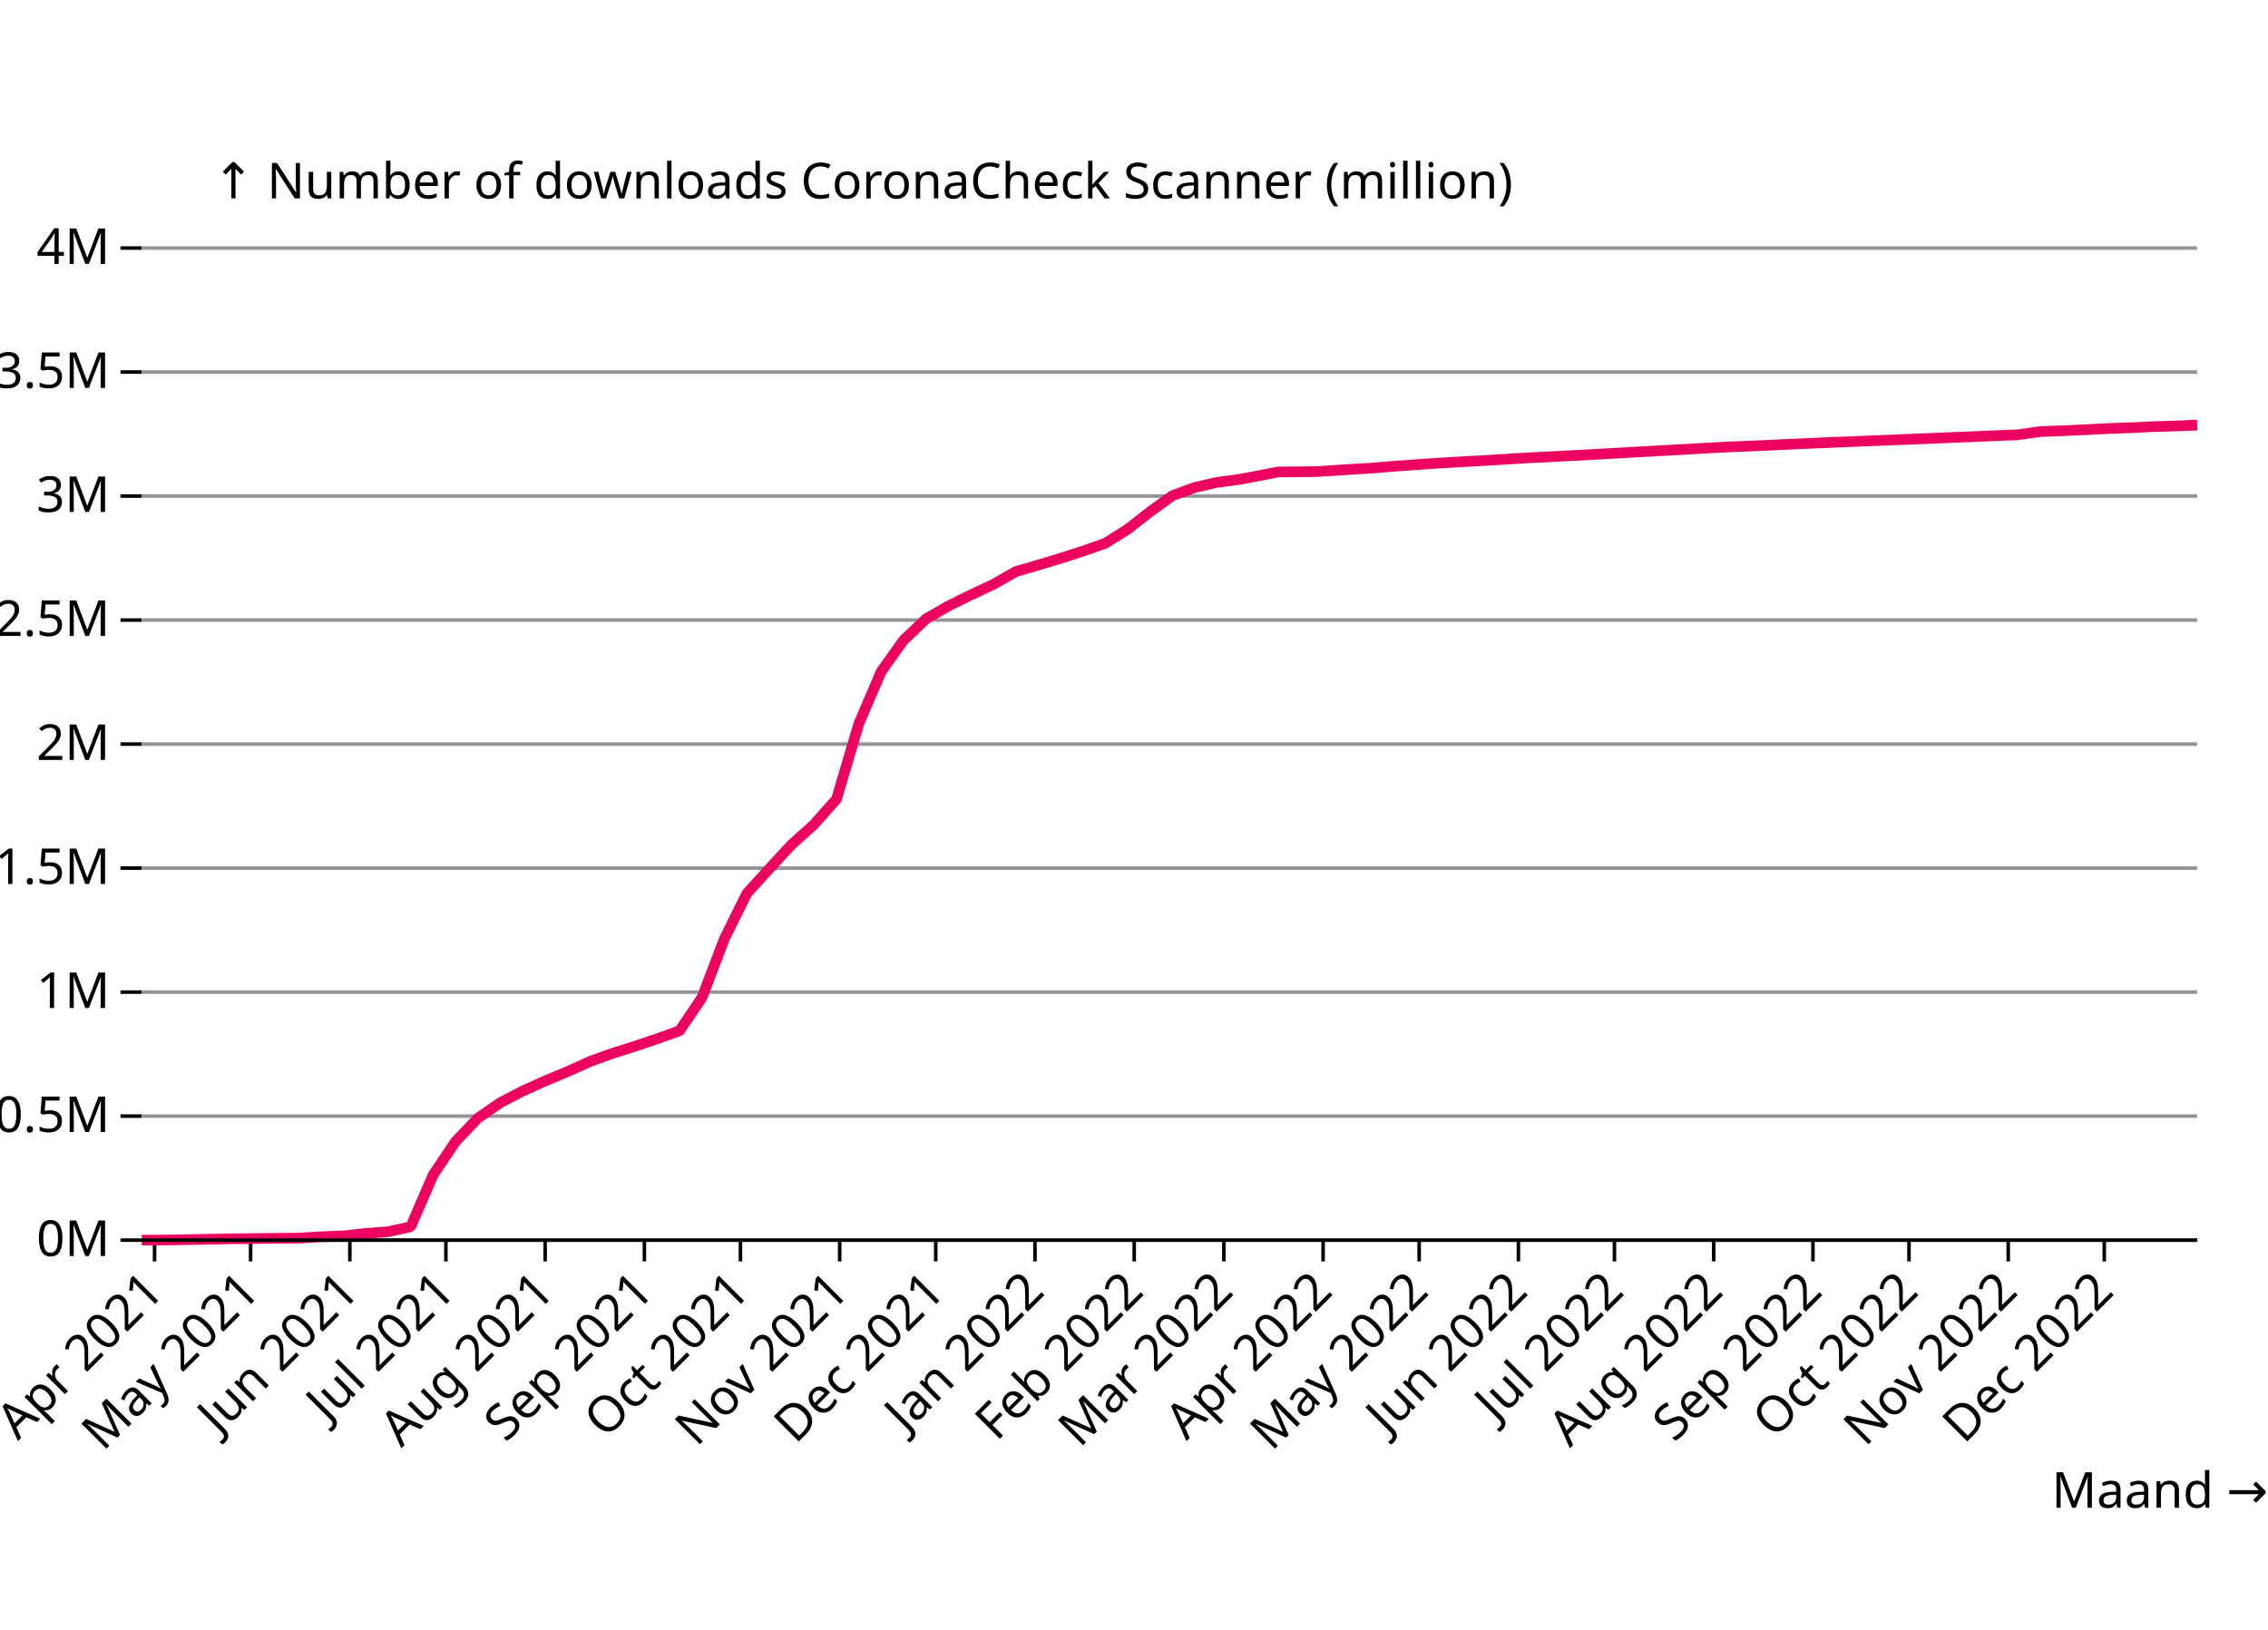
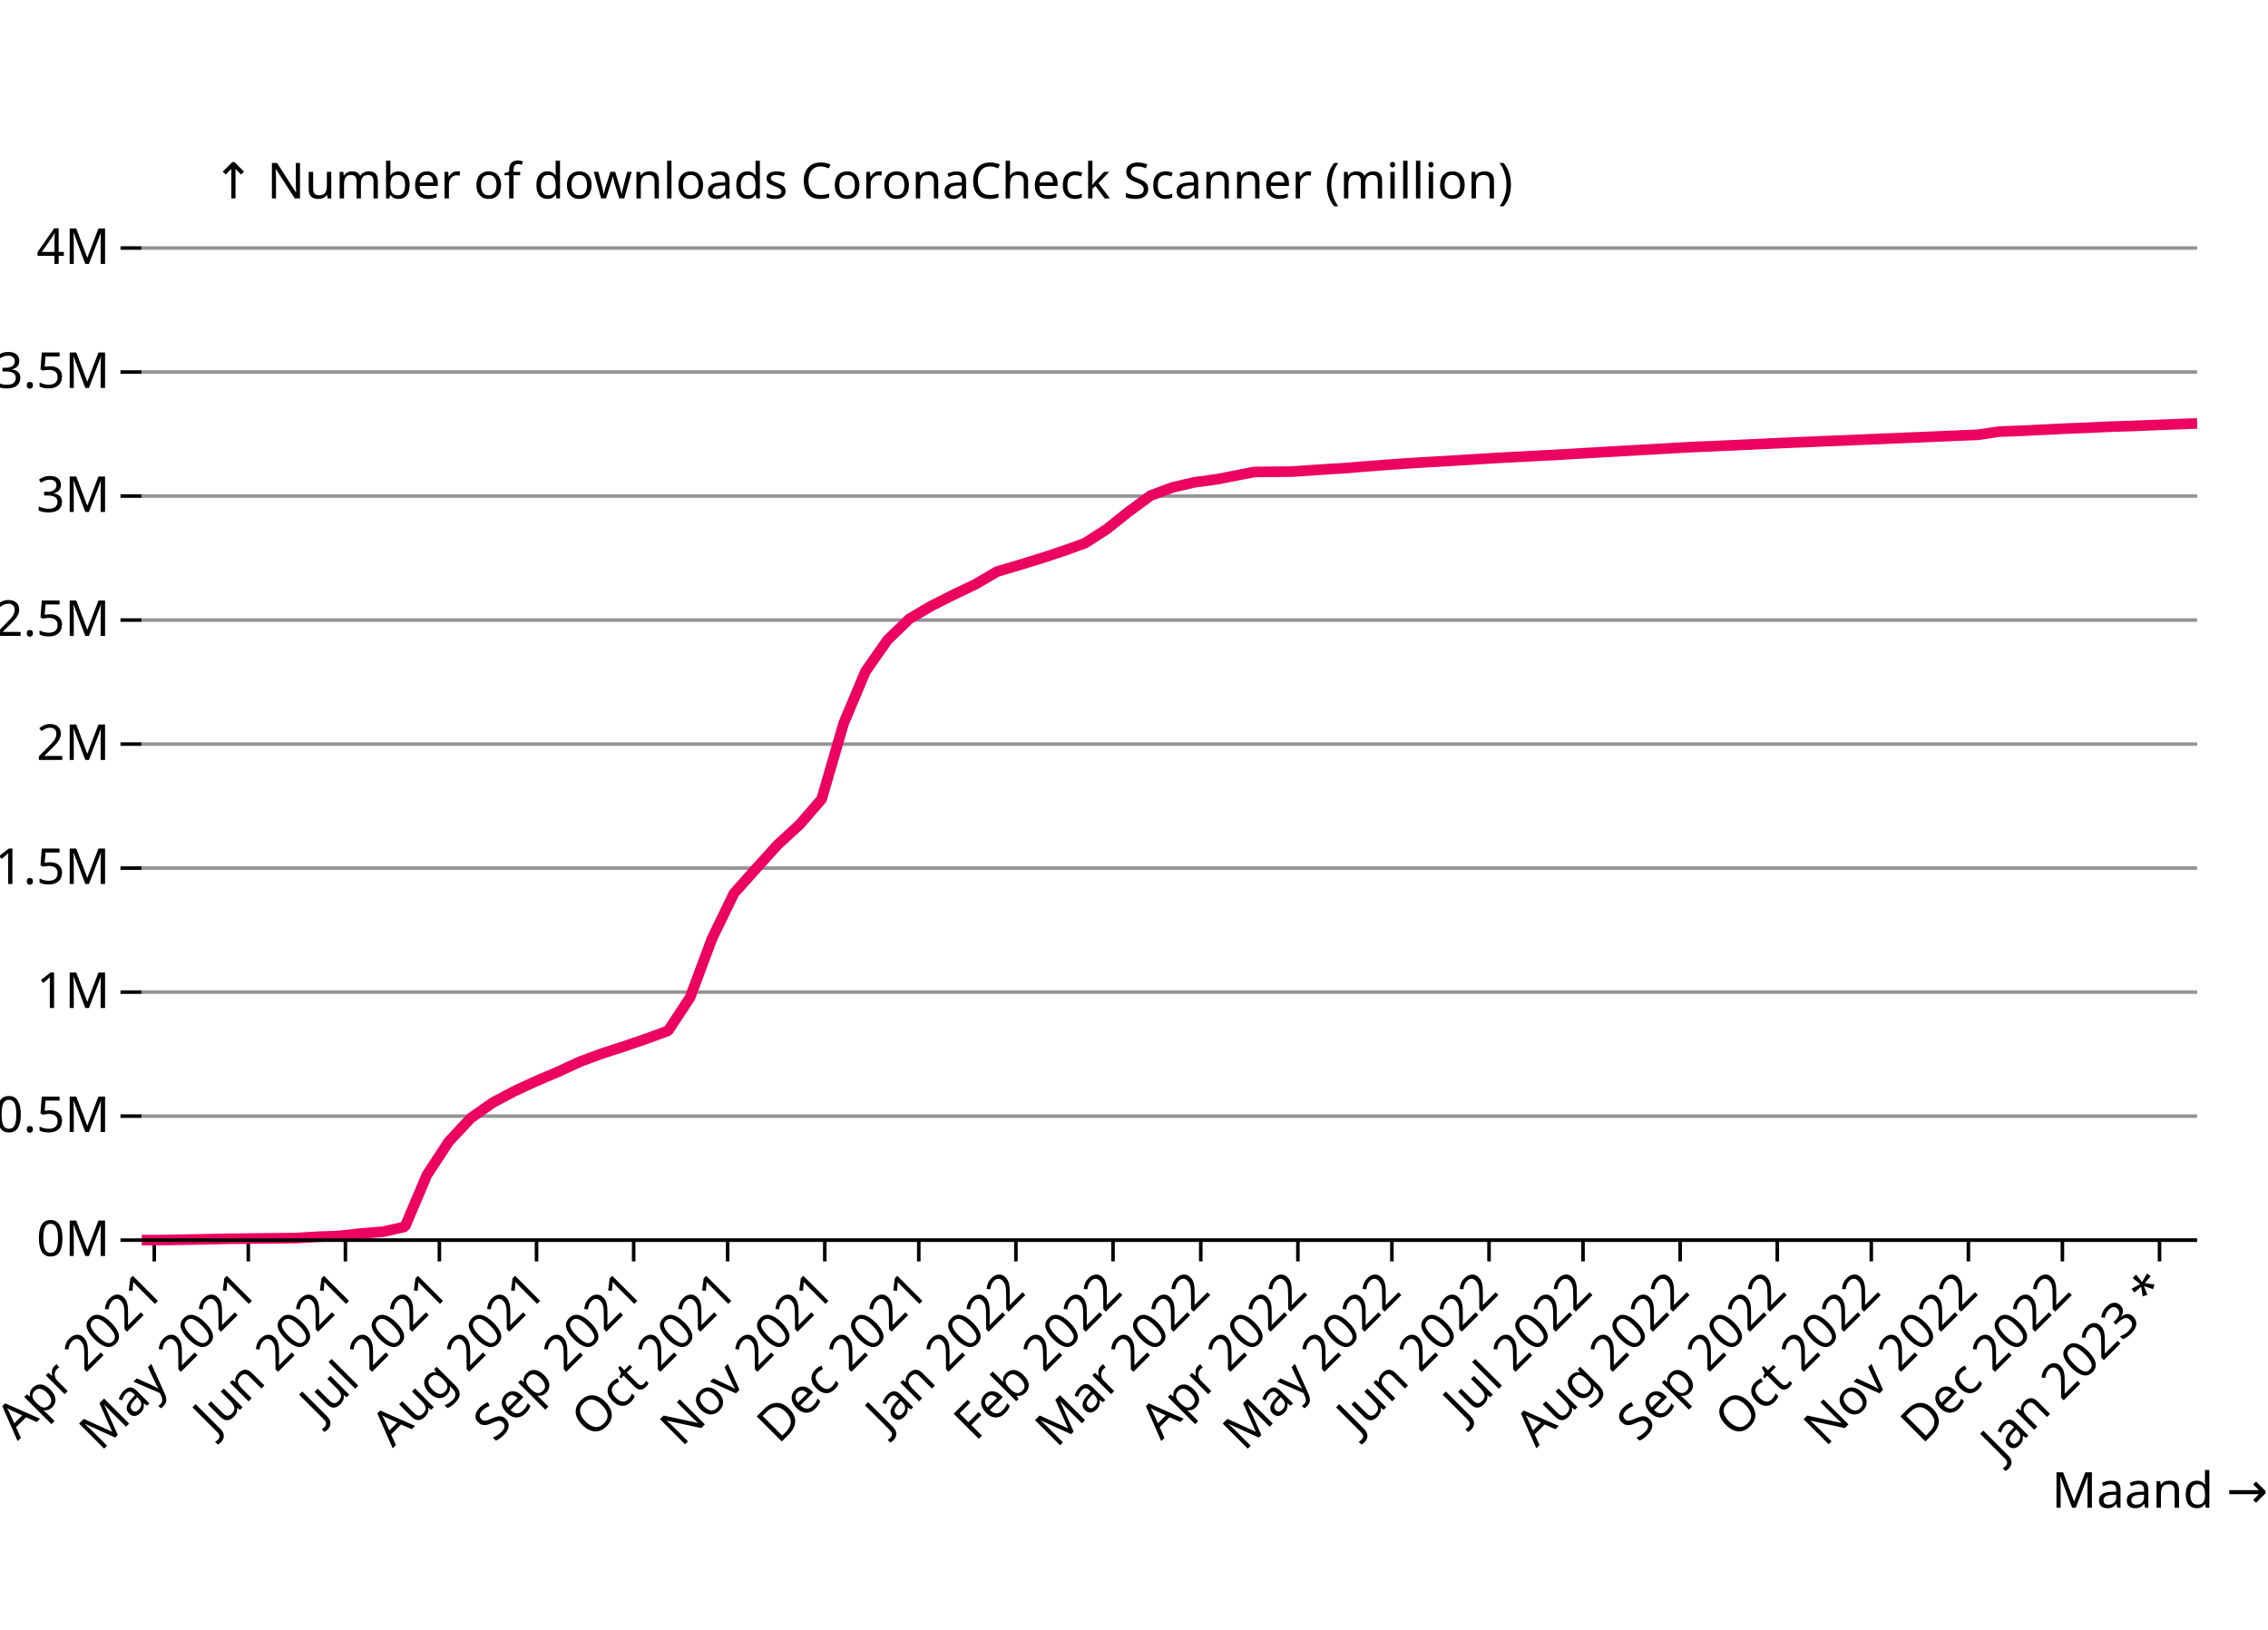
<svg xmlns="http://www.w3.org/2000/svg" class="plot" fill="currentColor" text-anchor="middle" width="640" height="460" viewBox="0 0 640 400" style="font-family: 'RO Sans', sans-serif; font-size: 14px;">
  <style>
        line[stroke-opacity] {
            stroke-opacity: 1;
            stroke: #949494;
        }
</style>
  <g transform="translate(40,0)" fill="none" text-anchor="end">
    <g class="tick" opacity="1" transform="translate(0,320)">
      <line stroke="currentColor" x2="-6" />
      <line stroke="currentColor" x2="580" stroke-opacity="0.1" />
      <text fill="currentColor" x="-9" dy="0.32em">0M</text>
    </g>
    <g class="tick" opacity="1" transform="translate(0,285)">
      <line stroke="currentColor" x2="-6" />
      <line stroke="currentColor" x2="580" stroke-opacity="0.1" />
      <text fill="currentColor" x="-9" dy="0.32em">0.5M</text>
    </g>
    <g class="tick" opacity="1" transform="translate(0,250)">
      <line stroke="currentColor" x2="-6" />
      <line stroke="currentColor" x2="580" stroke-opacity="0.1" />
      <text fill="currentColor" x="-9" dy="0.32em">1M</text>
    </g>
    <g class="tick" opacity="1" transform="translate(0,215)">
      <line stroke="currentColor" x2="-6" />
      <line stroke="currentColor" x2="580" stroke-opacity="0.1" />
      <text fill="currentColor" x="-9" dy="0.32em">1.5M</text>
    </g>
    <g class="tick" opacity="1" transform="translate(0,180)">
      <line stroke="currentColor" x2="-6" />
      <line stroke="currentColor" x2="580" stroke-opacity="0.1" />
      <text fill="currentColor" x="-9" dy="0.32em">2M</text>
    </g>
    <g class="tick" opacity="1" transform="translate(0,145)">
      <line stroke="currentColor" x2="-6" />
      <line stroke="currentColor" x2="580" stroke-opacity="0.1" />
      <text fill="currentColor" x="-9" dy="0.32em">2.5M</text>
    </g>
    <g class="tick" opacity="1" transform="translate(0,110)">
      <line stroke="currentColor" x2="-6" />
      <line stroke="currentColor" x2="580" stroke-opacity="0.1" />
      <text fill="currentColor" x="-9" dy="0.32em">3M</text>
    </g>
    <g class="tick" opacity="1" transform="translate(0,75)">
      <line stroke="currentColor" x2="-6" />
      <line stroke="currentColor" x2="580" stroke-opacity="0.1" />
      <text fill="currentColor" x="-9" dy="0.32em">3.5M</text>
    </g>
    <g class="tick" opacity="1" transform="translate(0,40)">
      <line stroke="currentColor" x2="-6" />
      <line stroke="currentColor" x2="580" stroke-opacity="0.1" />
      <text fill="currentColor" x="-9" dy="0.32em">4M</text>
    </g>
    <text fill="currentColor" transform="translate(20,40)" dy="-1em" text-anchor="start">↑ Number of downloads CoronaCheck Scanner (million)</text>
  </g>
  <g transform="translate(0,320)" fill="none" text-anchor="middle">
-     <g class="tick" opacity="1" transform="translate(43.61371,0)">
+     <g class="tick" opacity="1" transform="translate(43.53659,0)">
      <line stroke="currentColor" y2="6" />
      <text fill="currentColor" dy="0.32em" transform="translate(0, 11.82843) rotate(-45)" text-anchor="end">Apr 2021</text>
    </g>
-     <g class="tick" opacity="1" transform="translate(70.71651,0)">
+     <g class="tick" opacity="1" transform="translate(70.06098,0)">
      <line stroke="currentColor" y2="6" />
      <text fill="currentColor" dy="0.32em" transform="translate(0, 11.82843) rotate(-45)" text-anchor="end">May 2021</text>
    </g>
-     <g class="tick" opacity="1" transform="translate(98.72274,0)">
+     <g class="tick" opacity="1" transform="translate(97.46951,0)">
      <line stroke="currentColor" y2="6" />
      <text fill="currentColor" dy="0.32em" transform="translate(0, 11.82843) rotate(-45)" text-anchor="end">Jun 2021</text>
    </g>
-     <g class="tick" opacity="1" transform="translate(125.8255,0)">
+     <g class="tick" opacity="1" transform="translate(123.9939,0)">
      <line stroke="currentColor" y2="6" />
      <text fill="currentColor" dy="0.32em" transform="translate(0, 11.82843) rotate(-45)" text-anchor="end">Jul 2021</text>
    </g>
-     <g class="tick" opacity="1" transform="translate(153.8318,0)">
+     <g class="tick" opacity="1" transform="translate(151.4024,0)">
      <line stroke="currentColor" y2="6" />
      <text fill="currentColor" dy="0.32em" transform="translate(0, 11.82843) rotate(-45)" text-anchor="end">Aug 2021</text>
    </g>
-     <g class="tick" opacity="1" transform="translate(181.838,0)">
+     <g class="tick" opacity="1" transform="translate(178.811,0)">
      <line stroke="currentColor" y2="6" />
      <text fill="currentColor" dy="0.32em" transform="translate(0, 11.82843) rotate(-45)" text-anchor="end">Sep 2021</text>
    </g>
-     <g class="tick" opacity="1" transform="translate(208.9408,0)">
+     <g class="tick" opacity="1" transform="translate(205.3354,0)">
      <line stroke="currentColor" y2="6" />
      <text fill="currentColor" dy="0.32em" transform="translate(0, 11.82843) rotate(-45)" text-anchor="end">Oct 2021</text>
    </g>
-     <g class="tick" opacity="1" transform="translate(236.947,0)">
+     <g class="tick" opacity="1" transform="translate(232.7439,0)">
      <line stroke="currentColor" y2="6" />
      <text fill="currentColor" dy="0.32em" transform="translate(0, 11.82843) rotate(-45)" text-anchor="end">Nov 2021</text>
    </g>
-     <g class="tick" opacity="1" transform="translate(264.0498,0)">
+     <g class="tick" opacity="1" transform="translate(259.2683,0)">
      <line stroke="currentColor" y2="6" />
      <text fill="currentColor" dy="0.32em" transform="translate(0, 11.82843) rotate(-45)" text-anchor="end">Dec 2021</text>
    </g>
-     <g class="tick" opacity="1" transform="translate(292.0561,0)">
+     <g class="tick" opacity="1" transform="translate(286.6768,0)">
      <line stroke="currentColor" y2="6" />
      <text fill="currentColor" dy="0.32em" transform="translate(0, 11.82843) rotate(-45)" text-anchor="end">Jan 2022</text>
    </g>
-     <g class="tick" opacity="1" transform="translate(320.0623,0)">
+     <g class="tick" opacity="1" transform="translate(314.0854,0)">
      <line stroke="currentColor" y2="6" />
      <text fill="currentColor" dy="0.32em" transform="translate(0, 11.82843) rotate(-45)" text-anchor="end">Feb 2022</text>
    </g>
-     <g class="tick" opacity="1" transform="translate(345.3583,0)">
+     <g class="tick" opacity="1" transform="translate(338.8415,0)">
      <line stroke="currentColor" y2="6" />
      <text fill="currentColor" dy="0.32em" transform="translate(0, 11.82843) rotate(-45)" text-anchor="end">Mar 2022</text>
    </g>
-     <g class="tick" opacity="1" transform="translate(373.3645,0)">
+     <g class="tick" opacity="1" transform="translate(366.25,0)">
      <line stroke="currentColor" y2="6" />
      <text fill="currentColor" dy="0.32em" transform="translate(0, 11.82843) rotate(-45)" text-anchor="end">Apr 2022</text>
    </g>
-     <g class="tick" opacity="1" transform="translate(400.4673,0)">
+     <g class="tick" opacity="1" transform="translate(392.7744,0)">
      <line stroke="currentColor" y2="6" />
      <text fill="currentColor" dy="0.32em" transform="translate(0, 11.82843) rotate(-45)" text-anchor="end">May 2022</text>
    </g>
-     <g class="tick" opacity="1" transform="translate(428.4735,0)">
+     <g class="tick" opacity="1" transform="translate(420.1829,0)">
      <line stroke="currentColor" y2="6" />
      <text fill="currentColor" dy="0.32em" transform="translate(0, 11.82843) rotate(-45)" text-anchor="end">Jun 2022</text>
    </g>
-     <g class="tick" opacity="1" transform="translate(455.5763,0)">
+     <g class="tick" opacity="1" transform="translate(446.7073,0)">
      <line stroke="currentColor" y2="6" />
      <text fill="currentColor" dy="0.32em" transform="translate(0, 11.82843) rotate(-45)" text-anchor="end">Jul 2022</text>
    </g>
-     <g class="tick" opacity="1" transform="translate(483.5826,0)">
+     <g class="tick" opacity="1" transform="translate(474.1159,0)">
      <line stroke="currentColor" y2="6" />
      <text fill="currentColor" dy="0.32em" transform="translate(0, 11.82843) rotate(-45)" text-anchor="end">Aug 2022</text>
    </g>
-     <g class="tick" opacity="1" transform="translate(511.5888,0)">
+     <g class="tick" opacity="1" transform="translate(501.5244,0)">
      <line stroke="currentColor" y2="6" />
      <text fill="currentColor" dy="0.32em" transform="translate(0, 11.82843) rotate(-45)" text-anchor="end">Sep 2022</text>
    </g>
-     <g class="tick" opacity="1" transform="translate(538.6916,0)">
+     <g class="tick" opacity="1" transform="translate(528.0488,0)">
      <line stroke="currentColor" y2="6" />
      <text fill="currentColor" dy="0.32em" transform="translate(0, 11.82843) rotate(-45)" text-anchor="end">Oct 2022</text>
    </g>
-     <g class="tick" opacity="1" transform="translate(566.6978,0)">
+     <g class="tick" opacity="1" transform="translate(555.4573,0)">
      <line stroke="currentColor" y2="6" />
      <text fill="currentColor" dy="0.32em" transform="translate(0, 11.82843) rotate(-45)" text-anchor="end">Nov 2022</text>
    </g>
-     <g class="tick" opacity="1" transform="translate(593.8006,0)">
+     <g class="tick" opacity="1" transform="translate(581.9817,0)">
      <line stroke="currentColor" y2="6" />
      <text fill="currentColor" dy="0.32em" transform="translate(0, 11.82843) rotate(-45)" text-anchor="end">Dec 2022</text>
+     </g>
+     <g class="tick" opacity="1" transform="translate(609.3902,0)">
+       <line stroke="currentColor" y2="6" />
+       <text fill="currentColor" dy="0.32em" transform="translate(0, 11.82843) rotate(-45)" text-anchor="end">Jan 2023 *</text>
    </g>
    <text fill="currentColor" transform="translate(640,80)" dy="-0.32em" text-anchor="end">Maand →</text>
  </g>
  <g fill="none" stroke="#ec025f" stroke-width="3" stroke-miterlimit="1">
-     <path d="M40,319.983L46.324,319.977L52.648,319.865L58.972,319.739L65.296,319.618L71.62,319.552L77.944,319.484L84.268,319.43L90.592,319.05L96.916,318.809L103.24,318.117L109.564,317.623L115.888,316.233L122.212,301.636L128.536,292.184L134.86,285.571L141.184,281.205L147.508,277.922L153.832,275.071L160.156,272.438L166.48,269.579L172.804,267.305L179.128,265.298L185.452,263.173L191.776,260.909L198.1,251.522L204.424,234.934L210.748,222.156L217.072,215.192L223.396,208.365L229.72,202.681L236.044,195.536L242.368,174.21L248.692,159.478L255.016,150.648L261.34,144.649L267.664,141.014L273.988,137.89L280.312,134.931L286.636,131.32L292.96,129.481L299.283,127.573L305.607,125.541L311.931,123.313L318.255,119.345L324.579,114.395L324.579,114.395L330.903,109.856L337.227,107.551L343.551,106.118L349.875,105.283L360.717,103.207L371.558,103.097L383.302,102.323L386.012,102.192L392.336,101.673L398.66,101.209L404.984,100.767L411.308,100.396L417.632,100.045L423.956,99.664L430.28,99.269L436.604,98.946L442.928,98.618L449.252,98.289L455.576,97.925L461.9,97.566L468.224,97.217L474.548,96.868L480.872,96.504L487.196,96.166L493.52,95.905L499.844,95.627L506.168,95.334L512.492,95.044L518.816,94.784L525.14,94.523L531.464,94.273L537.788,94.01L544.112,93.755L550.436,93.494L556.76,93.237L563.084,92.965L569.408,92.716L575.732,91.798L582.056,91.571L588.38,91.276L594.704,90.959L601.028,90.727L607.352,90.427L613.676,90.234L620,89.977" />
+     <path d="M40,319.983L46.189,319.977L52.378,319.865L58.567,319.739L64.756,319.618L70.945,319.552L77.134,319.484L83.323,319.43L89.512,319.05L95.701,318.809L101.89,318.117L108.079,317.623L114.268,316.233L120.457,301.636L126.646,292.184L132.835,285.571L139.024,281.205L145.213,277.922L151.402,275.071L157.591,272.438L163.78,269.579L169.97,267.305L176.159,265.298L182.348,263.173L188.537,260.909L194.726,251.522L200.915,234.934L207.104,222.156L213.293,215.192L219.482,208.365L225.671,202.681L231.86,195.536L238.049,174.21L244.238,159.478L250.427,150.648L256.616,144.649L262.805,141.014L268.994,137.89L275.183,134.931L281.372,131.32L287.561,129.481L293.75,127.573L299.939,125.541L306.128,123.313L312.317,119.345L318.506,114.395L318.506,114.395L324.695,109.856L330.884,107.551L337.073,106.118L343.262,105.283L353.872,103.207L364.482,103.097L375.976,102.323L378.628,102.192L384.817,101.673L391.006,101.209L397.195,100.767L403.384,100.396L409.573,100.045L415.762,99.664L421.951,99.269L428.14,98.946L434.329,98.618L440.518,98.289L446.707,97.925L452.896,97.566L459.085,97.217L465.274,96.868L471.463,96.504L477.652,96.166L483.841,95.905L490.03,95.627L496.22,95.334L502.409,95.044L508.598,94.784L514.787,94.523L520.976,94.273L527.165,94.01L533.354,93.755L539.543,93.494L545.732,93.237L551.921,92.965L558.11,92.716L564.299,91.798L570.488,91.571L576.677,91.276L582.866,90.959L589.055,90.727L595.244,90.427L601.433,90.234L607.622,89.977L613.811,89.731L620,89.511" />
  </g>
  <g stroke="currentColor">
    <line x1="40" x2="620" y1="320" y2="320" />
  </g>
</svg>
